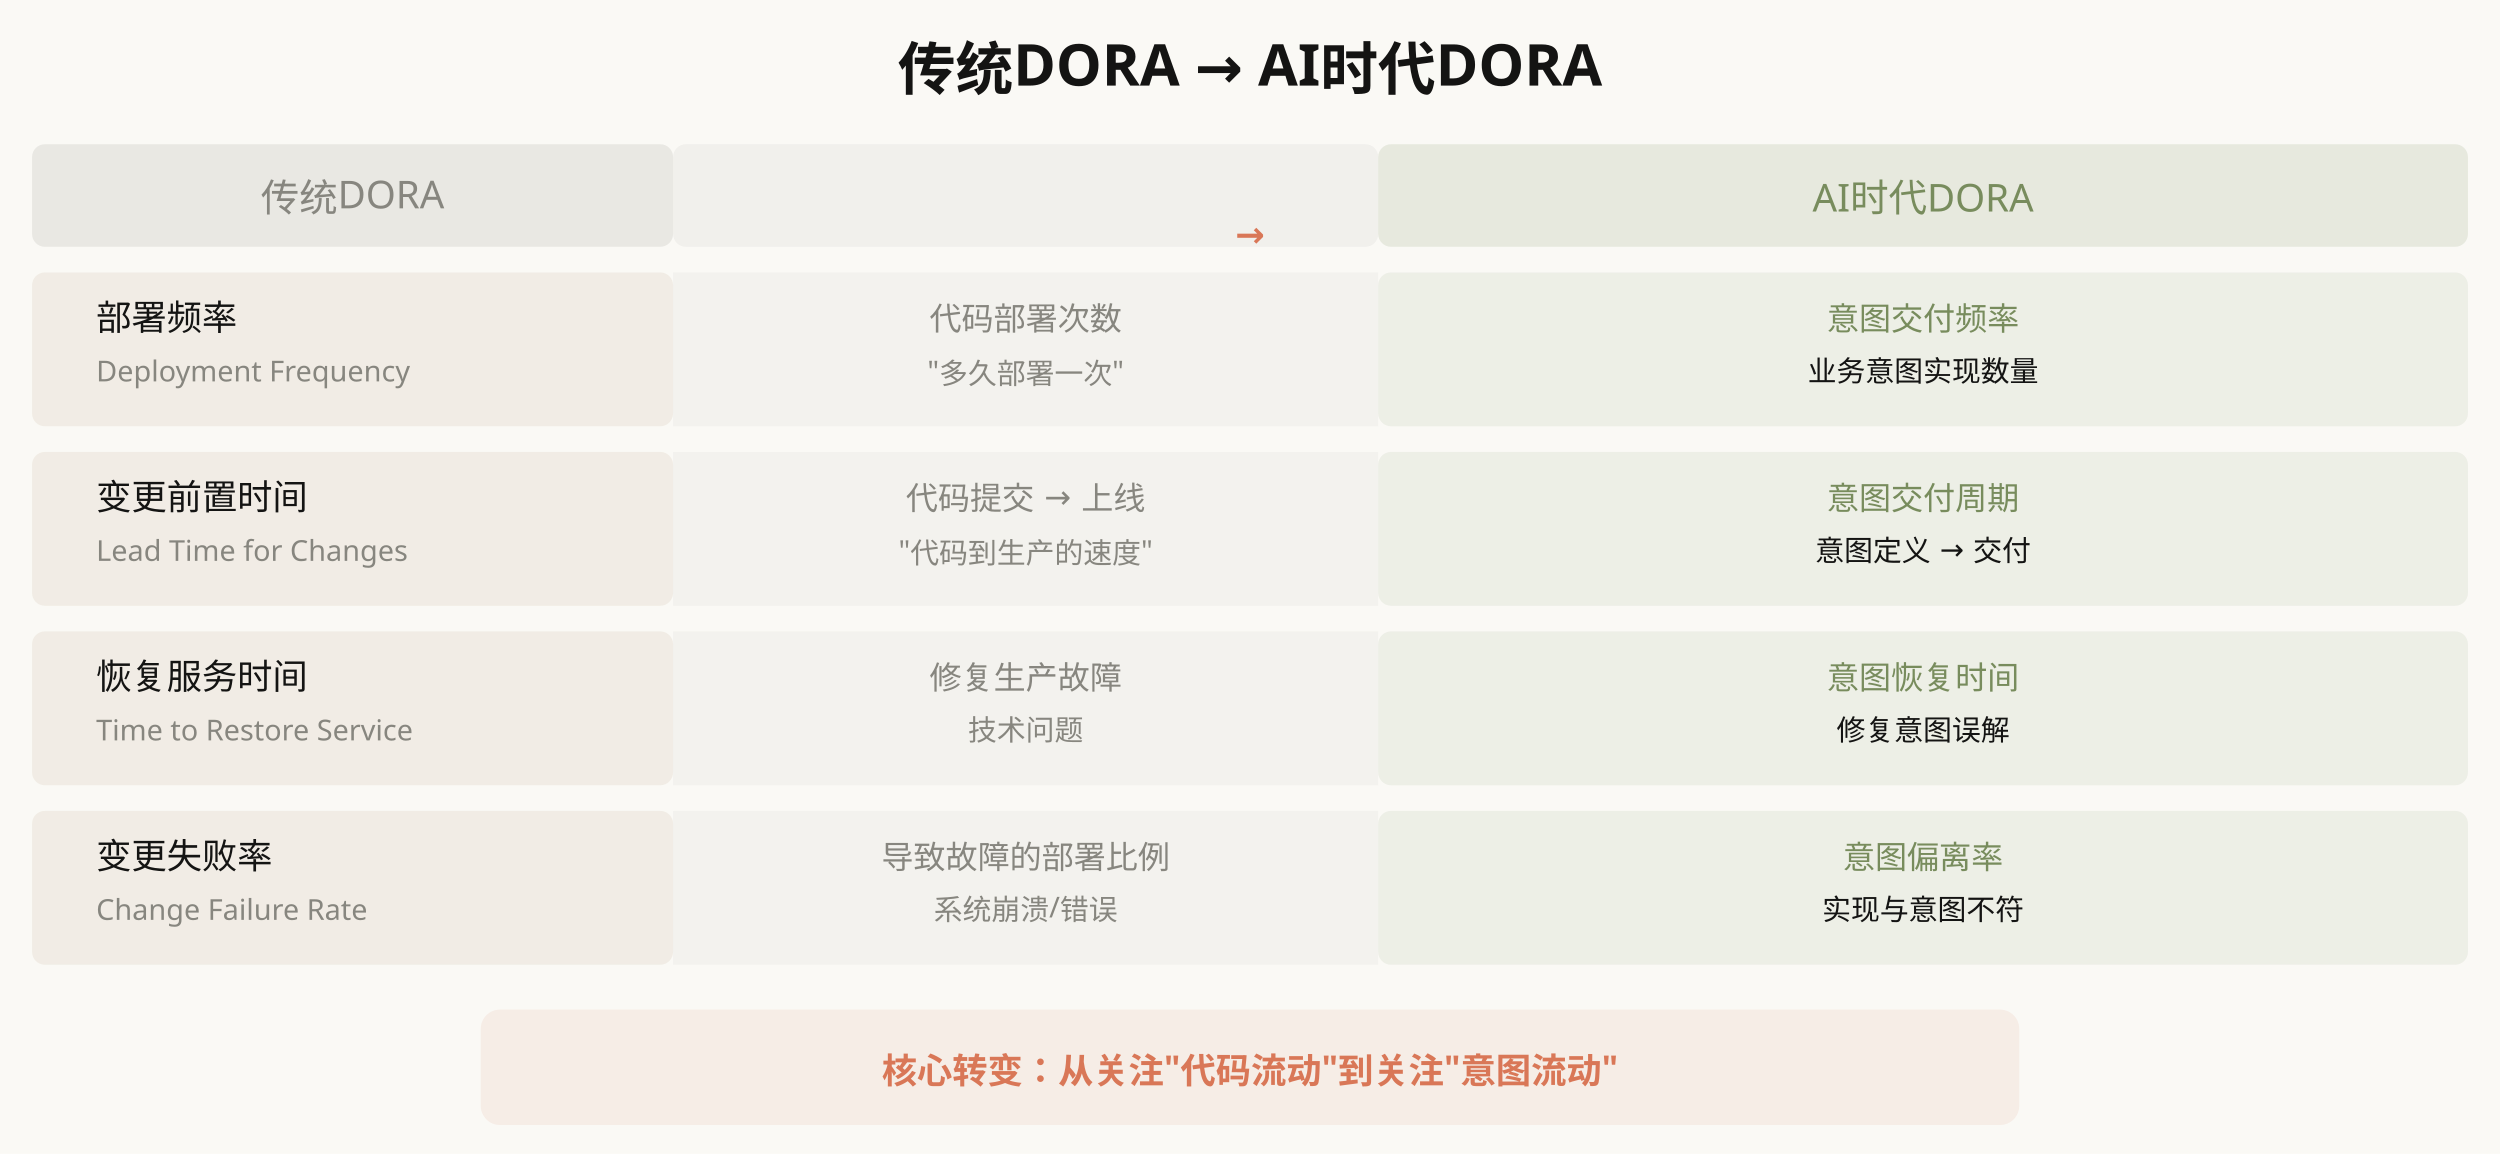
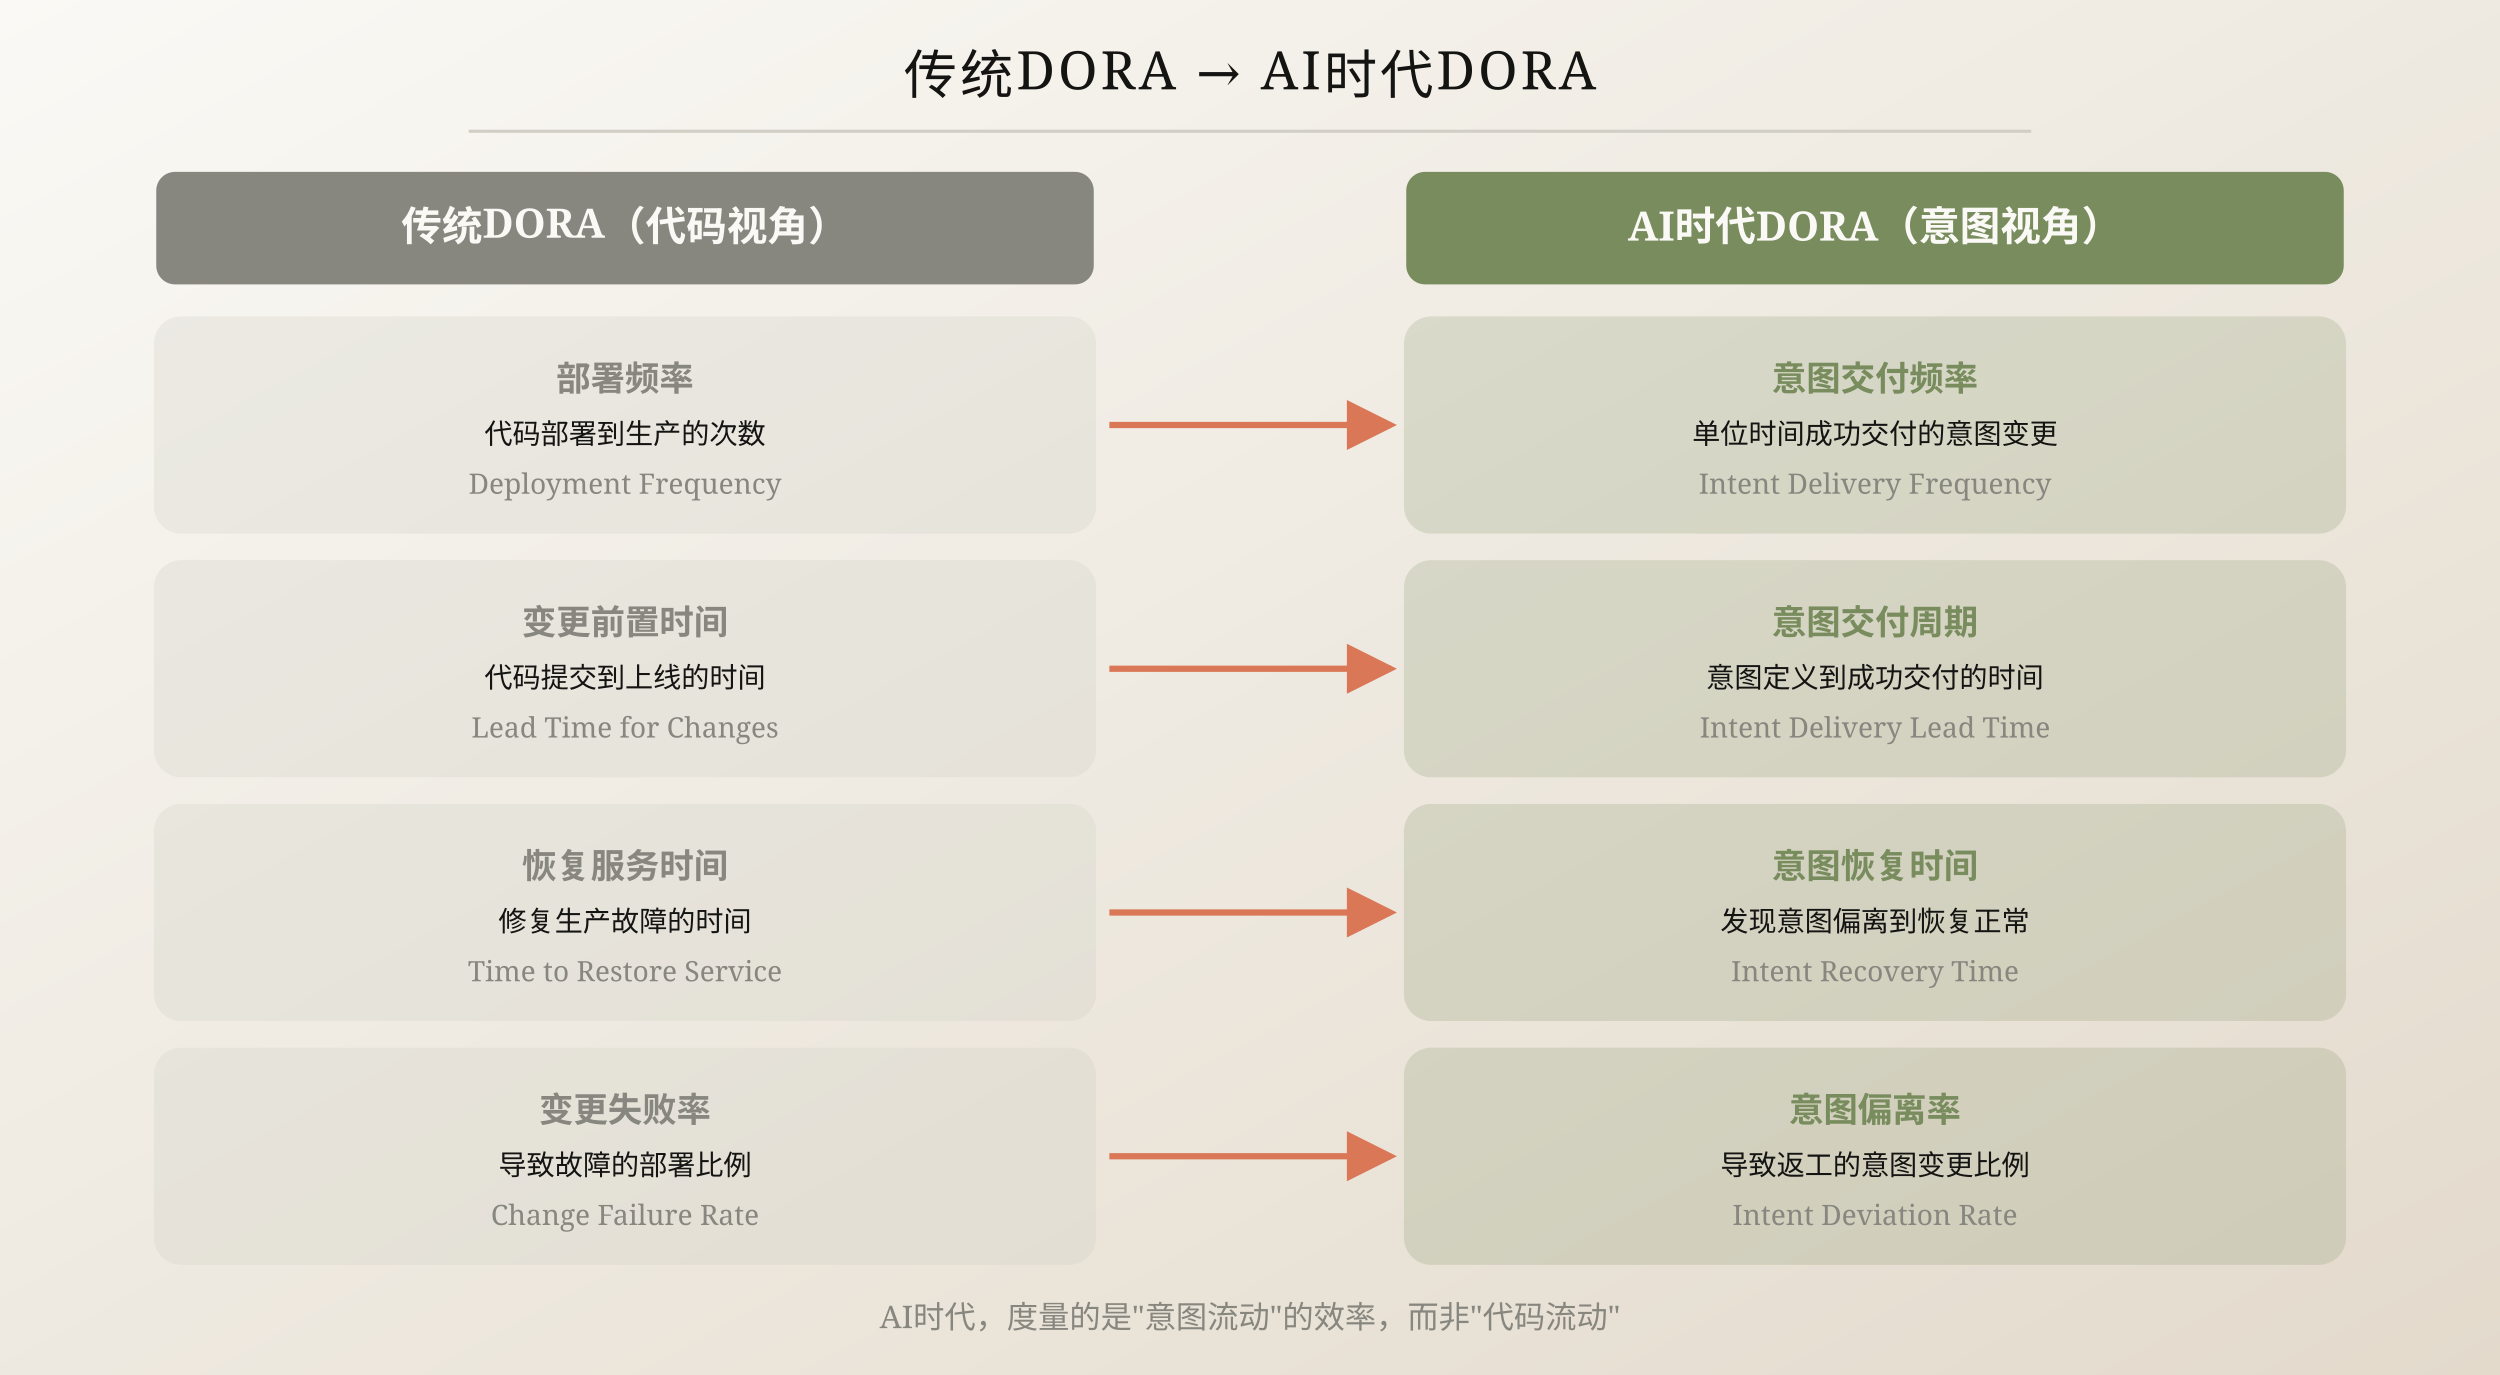
- <svg xmlns="http://www.w3.org/2000/svg" viewBox="0 0 780 360" role="img">
+ <svg xmlns="http://www.w3.org/2000/svg" viewBox="0 0 800 440" role="img" aria-label="DORA新旧对比">
  <defs>
-     <style>
-       .bg { fill: #FAF9F5; }
-       .text-main { fill: #141413; font-family: system-ui, sans-serif; }
-       .text-secondary { fill: #87867F; font-family: system-ui, sans-serif; }
-       .text-accent { fill: #D97757; font-family: system-ui, sans-serif; font-weight: 600; }
-       .text-olive { fill: #788C5D; font-family: system-ui, sans-serif; font-weight: 500; }
-       .border { stroke: #D1CFC5; stroke-width: 1; fill: none; }
-       .header-bg { fill: #141413; }
-       .row-alt { fill: #E3DACC; opacity: 0.3; }
-       .old-col { fill: #87867F; opacity: 0.1; }
-       .new-col { fill: #788C5D; opacity: 0.1; }
-     </style>
+     <linearGradient id="bg4" x1="0%" y1="0%" x2="100%" y2="100%">
+       <stop offset="0%" stop-color="#FAF9F5" />
+       <stop offset="100%" stop-color="#E3DACC" />
+     </linearGradient>
+     <marker id="arrow2" markerWidth="8" markerHeight="8" refX="7" refY="4" orient="auto">
+       <path d="M0,0 L0,8 L8,4 z" fill="#D97757" />
+     </marker>
  </defs>
-   <rect width="780" height="360" class="bg" />
-   <text x="390" y="28" text-anchor="middle" class="text-main" font-size="18" font-weight="600">传统DORA → AI时代DORA</text>
-   <g transform="translate(0, 45)">
-     <rect x="10" y="0" width="200" height="32" rx="4" fill="#87867F" opacity="0.15" />
-     <rect x="210" y="0" width="220" height="32" rx="4" fill="#87867F" opacity="0.08" />
-     <text x="110" y="21" text-anchor="middle" class="text-secondary" font-size="12">传统DORA</text>
-     <rect x="430" y="0" width="340" height="32" rx="4" fill="#788C5D" opacity="0.15" />
-     <text x="600" y="21" text-anchor="middle" class="text-olive" font-size="12">AI时代DORA</text>
-   </g>
-   <g transform="translate(0, 77)">
-     <text x="390" y="0" text-anchor="middle" class="text-accent" font-size="11">→</text>
-   </g>
-   <g transform="translate(0, 85)">
-     <g transform="translate(0, 0)">
-       <rect x="10" y="0" width="200" height="48" rx="4" fill="#E3DACC" opacity="0.4" />
-       <rect x="210" y="0" width="220" height="48" rx="0" fill="#87867F" opacity="0.06" />
-       <rect x="430" y="0" width="340" height="48" rx="4" fill="#788C5D" opacity="0.1" />
-       <text x="30" y="18" class="text-main" font-size="11" font-weight="500">部署频率</text>
-       <text x="30" y="34" class="text-secondary" font-size="9">Deployment Frequency</text>
-       <text x="320" y="18" text-anchor="middle" class="text-secondary" font-size="10">代码部署次数</text>
-       <text x="320" y="34" text-anchor="middle" class="text-secondary" font-size="9">"多久部署一次"</text>
-       <text x="600" y="18" text-anchor="middle" class="text-olive" font-size="10">意图交付频率</text>
-       <text x="600" y="34" text-anchor="middle" class="text-main" font-size="9">业务意图实现数量</text>
-     </g>
-     <g transform="translate(0, 56)">
-       <rect x="10" y="0" width="200" height="48" rx="4" fill="#E3DACC" opacity="0.4" />
-       <rect x="210" y="0" width="220" height="48" rx="0" fill="#87867F" opacity="0.06" />
-       <rect x="430" y="0" width="340" height="48" rx="4" fill="#788C5D" opacity="0.1" />
-       <text x="30" y="18" class="text-main" font-size="11" font-weight="500">变更前置时间</text>
-       <text x="30" y="34" class="text-secondary" font-size="9">Lead Time for Changes</text>
-       <text x="320" y="18" text-anchor="middle" class="text-secondary" font-size="10">代码提交 → 上线</text>
-       <text x="320" y="34" text-anchor="middle" class="text-secondary" font-size="9">"代码到生产的速度"</text>
-       <text x="600" y="18" text-anchor="middle" class="text-olive" font-size="10">意图交付周期</text>
-       <text x="600" y="34" text-anchor="middle" class="text-main" font-size="9">意图定义 → 交付</text>
-     </g>
-     <g transform="translate(0, 112)">
-       <rect x="10" y="0" width="200" height="48" rx="4" fill="#E3DACC" opacity="0.4" />
-       <rect x="210" y="0" width="220" height="48" rx="0" fill="#87867F" opacity="0.06" />
-       <rect x="430" y="0" width="340" height="48" rx="4" fill="#788C5D" opacity="0.1" />
-       <text x="30" y="18" class="text-main" font-size="11" font-weight="500">恢复服务时间</text>
-       <text x="30" y="34" class="text-secondary" font-size="9">Time to Restore Service</text>
-       <text x="320" y="18" text-anchor="middle" class="text-secondary" font-size="10">修复生产故障</text>
-       <text x="320" y="34" text-anchor="middle" class="text-secondary" font-size="9">技术问题</text>
-       <text x="600" y="18" text-anchor="middle" class="text-olive" font-size="10">意图恢复时间</text>
-       <text x="600" y="34" text-anchor="middle" class="text-main" font-size="9">修复意图误解</text>
-     </g>
-     <g transform="translate(0, 168)">
-       <rect x="10" y="0" width="200" height="48" rx="4" fill="#E3DACC" opacity="0.4" />
-       <rect x="210" y="0" width="220" height="48" rx="0" fill="#87867F" opacity="0.06" />
-       <rect x="430" y="0" width="340" height="48" rx="4" fill="#788C5D" opacity="0.1" />
-       <text x="30" y="18" class="text-main" font-size="11" font-weight="500">变更失败率</text>
-       <text x="30" y="34" class="text-secondary" font-size="9">Change Failure Rate</text>
-       <text x="320" y="18" text-anchor="middle" class="text-secondary" font-size="10">导致故障的部署比例</text>
-       <text x="320" y="34" text-anchor="middle" class="text-secondary" font-size="9">系统崩溃/错误</text>
-       <text x="600" y="18" text-anchor="middle" class="text-olive" font-size="10">意图偏离率</text>
-       <text x="600" y="34" text-anchor="middle" class="text-main" font-size="9">实现与意图不符</text>
-     </g>
-   </g>
-   <g transform="translate(0, 315)">
-     <rect x="150" y="0" width="480" height="36" rx="6" fill="#D97757" opacity="0.1" />
-     <text x="390" y="23" text-anchor="middle" class="text-accent" font-size="11" font-weight="500">核心转变：从关注"代码流动"到关注"意图流动"</text>
-   </g>
+   <rect width="800" height="440" fill="url(#bg4)" />
+   <text x="400" y="30" text-anchor="middle" font-family="Georgia, serif" font-size="17" fill="#141413" letter-spacing="1">传统DORA → AI时代DORA</text>
+   <line x1="150" y1="42" x2="650" y2="42" stroke="#D1CFC5" stroke-width="1" />
+   <rect x="50" y="55" width="300" height="36" rx="6" fill="#87867F" />
+   <text x="200" y="77" text-anchor="middle" font-family="Georgia, serif" font-size="13" fill="#FAF9F5" font-weight="bold">传统DORA（代码视角）</text>
+   <rect x="450" y="55" width="300" height="36" rx="6" fill="#788C5D" />
+   <text x="600" y="77" text-anchor="middle" font-family="Georgia, serif" font-size="13" fill="#FAF9F5" font-weight="bold">AI时代DORA（意图视角）</text>
+   <rect x="50" y="102" width="300" height="68" rx="8" fill="#D1CFC5" opacity="0.3" stroke="#D1CFC5" stroke-width="1.5" />
+   <text x="200" y="125" text-anchor="middle" font-family="Georgia, serif" font-size="11" fill="#87867F" font-weight="bold">部署频率</text>
+   <text x="200" y="142" text-anchor="middle" font-family="Georgia, serif" font-size="9" fill="#141413">代码部署到生产的次数</text>
+   <text x="200" y="158" text-anchor="middle" font-family="Georgia, serif" font-size="9" fill="#87867F">Deployment Frequency</text>
+   <line x1="355" y1="136" x2="445" y2="136" stroke="#D97757" stroke-width="2" marker-end="url(#arrow2)" />
+   <rect x="450" y="102" width="300" height="68" rx="8" fill="#788C5D" opacity="0.2" stroke="#788C5D" stroke-width="1.5" />
+   <text x="600" y="125" text-anchor="middle" font-family="Georgia, serif" font-size="11" fill="#788C5D" font-weight="bold">意图交付频率</text>
+   <text x="600" y="142" text-anchor="middle" font-family="Georgia, serif" font-size="9" fill="#141413">单位时间成功交付的意图变更</text>
+   <text x="600" y="158" text-anchor="middle" font-family="Georgia, serif" font-size="9" fill="#87867F">Intent Delivery Frequency</text>
+   <rect x="50" y="180" width="300" height="68" rx="8" fill="#D1CFC5" opacity="0.3" stroke="#D1CFC5" stroke-width="1.5" />
+   <text x="200" y="203" text-anchor="middle" font-family="Georgia, serif" font-size="11" fill="#87867F" font-weight="bold">变更前置时间</text>
+   <text x="200" y="220" text-anchor="middle" font-family="Georgia, serif" font-size="9" fill="#141413">代码提交到上线的时间</text>
+   <text x="200" y="236" text-anchor="middle" font-family="Georgia, serif" font-size="9" fill="#87867F">Lead Time for Changes</text>
+   <line x1="355" y1="214" x2="445" y2="214" stroke="#D97757" stroke-width="2" marker-end="url(#arrow2)" />
+   <rect x="450" y="180" width="300" height="68" rx="8" fill="#788C5D" opacity="0.2" stroke="#788C5D" stroke-width="1.5" />
+   <text x="600" y="203" text-anchor="middle" font-family="Georgia, serif" font-size="11" fill="#788C5D" font-weight="bold">意图交付周期</text>
+   <text x="600" y="220" text-anchor="middle" font-family="Georgia, serif" font-size="9" fill="#141413">意图定义到成功交付的时间</text>
+   <text x="600" y="236" text-anchor="middle" font-family="Georgia, serif" font-size="9" fill="#87867F">Intent Delivery Lead Time</text>
+   <rect x="50" y="258" width="300" height="68" rx="8" fill="#D1CFC5" opacity="0.3" stroke="#D1CFC5" stroke-width="1.5" />
+   <text x="200" y="281" text-anchor="middle" font-family="Georgia, serif" font-size="11" fill="#87867F" font-weight="bold">恢复服务时间</text>
+   <text x="200" y="298" text-anchor="middle" font-family="Georgia, serif" font-size="9" fill="#141413">修复生产故障的时间</text>
+   <text x="200" y="314" text-anchor="middle" font-family="Georgia, serif" font-size="9" fill="#87867F">Time to Restore Service</text>
+   <line x1="355" y1="292" x2="445" y2="292" stroke="#D97757" stroke-width="2" marker-end="url(#arrow2)" />
+   <rect x="450" y="258" width="300" height="68" rx="8" fill="#788C5D" opacity="0.2" stroke="#788C5D" stroke-width="1.5" />
+   <text x="600" y="281" text-anchor="middle" font-family="Georgia, serif" font-size="11" fill="#788C5D" font-weight="bold">意图恢复时间</text>
+   <text x="600" y="298" text-anchor="middle" font-family="Georgia, serif" font-size="9" fill="#141413">发现意图偏离到恢复正常</text>
+   <text x="600" y="314" text-anchor="middle" font-family="Georgia, serif" font-size="9" fill="#87867F">Intent Recovery Time</text>
+   <rect x="50" y="336" width="300" height="68" rx="8" fill="#D1CFC5" opacity="0.3" stroke="#D1CFC5" stroke-width="1.5" />
+   <text x="200" y="359" text-anchor="middle" font-family="Georgia, serif" font-size="11" fill="#87867F" font-weight="bold">变更失败率</text>
+   <text x="200" y="376" text-anchor="middle" font-family="Georgia, serif" font-size="9" fill="#141413">导致故障的部署比例</text>
+   <text x="200" y="392" text-anchor="middle" font-family="Georgia, serif" font-size="9" fill="#87867F">Change Failure Rate</text>
+   <line x1="355" y1="370" x2="445" y2="370" stroke="#D97757" stroke-width="2" marker-end="url(#arrow2)" />
+   <rect x="450" y="336" width="300" height="68" rx="8" fill="#788C5D" opacity="0.2" stroke="#788C5D" stroke-width="1.5" />
+   <text x="600" y="359" text-anchor="middle" font-family="Georgia, serif" font-size="11" fill="#788C5D" font-weight="bold">意图偏离率</text>
+   <text x="600" y="376" text-anchor="middle" font-family="Georgia, serif" font-size="9" fill="#141413">导致返工的意图变更比例</text>
+   <text x="600" y="392" text-anchor="middle" font-family="Georgia, serif" font-size="9" fill="#87867F">Intent Deviation Rate</text>
+   <text x="400" y="425" text-anchor="middle" font-family="Georgia, serif" font-size="10" fill="#87867F">AI时代，度量的是"意图流动"的效率，而非"代码流动"</text>
</svg>
